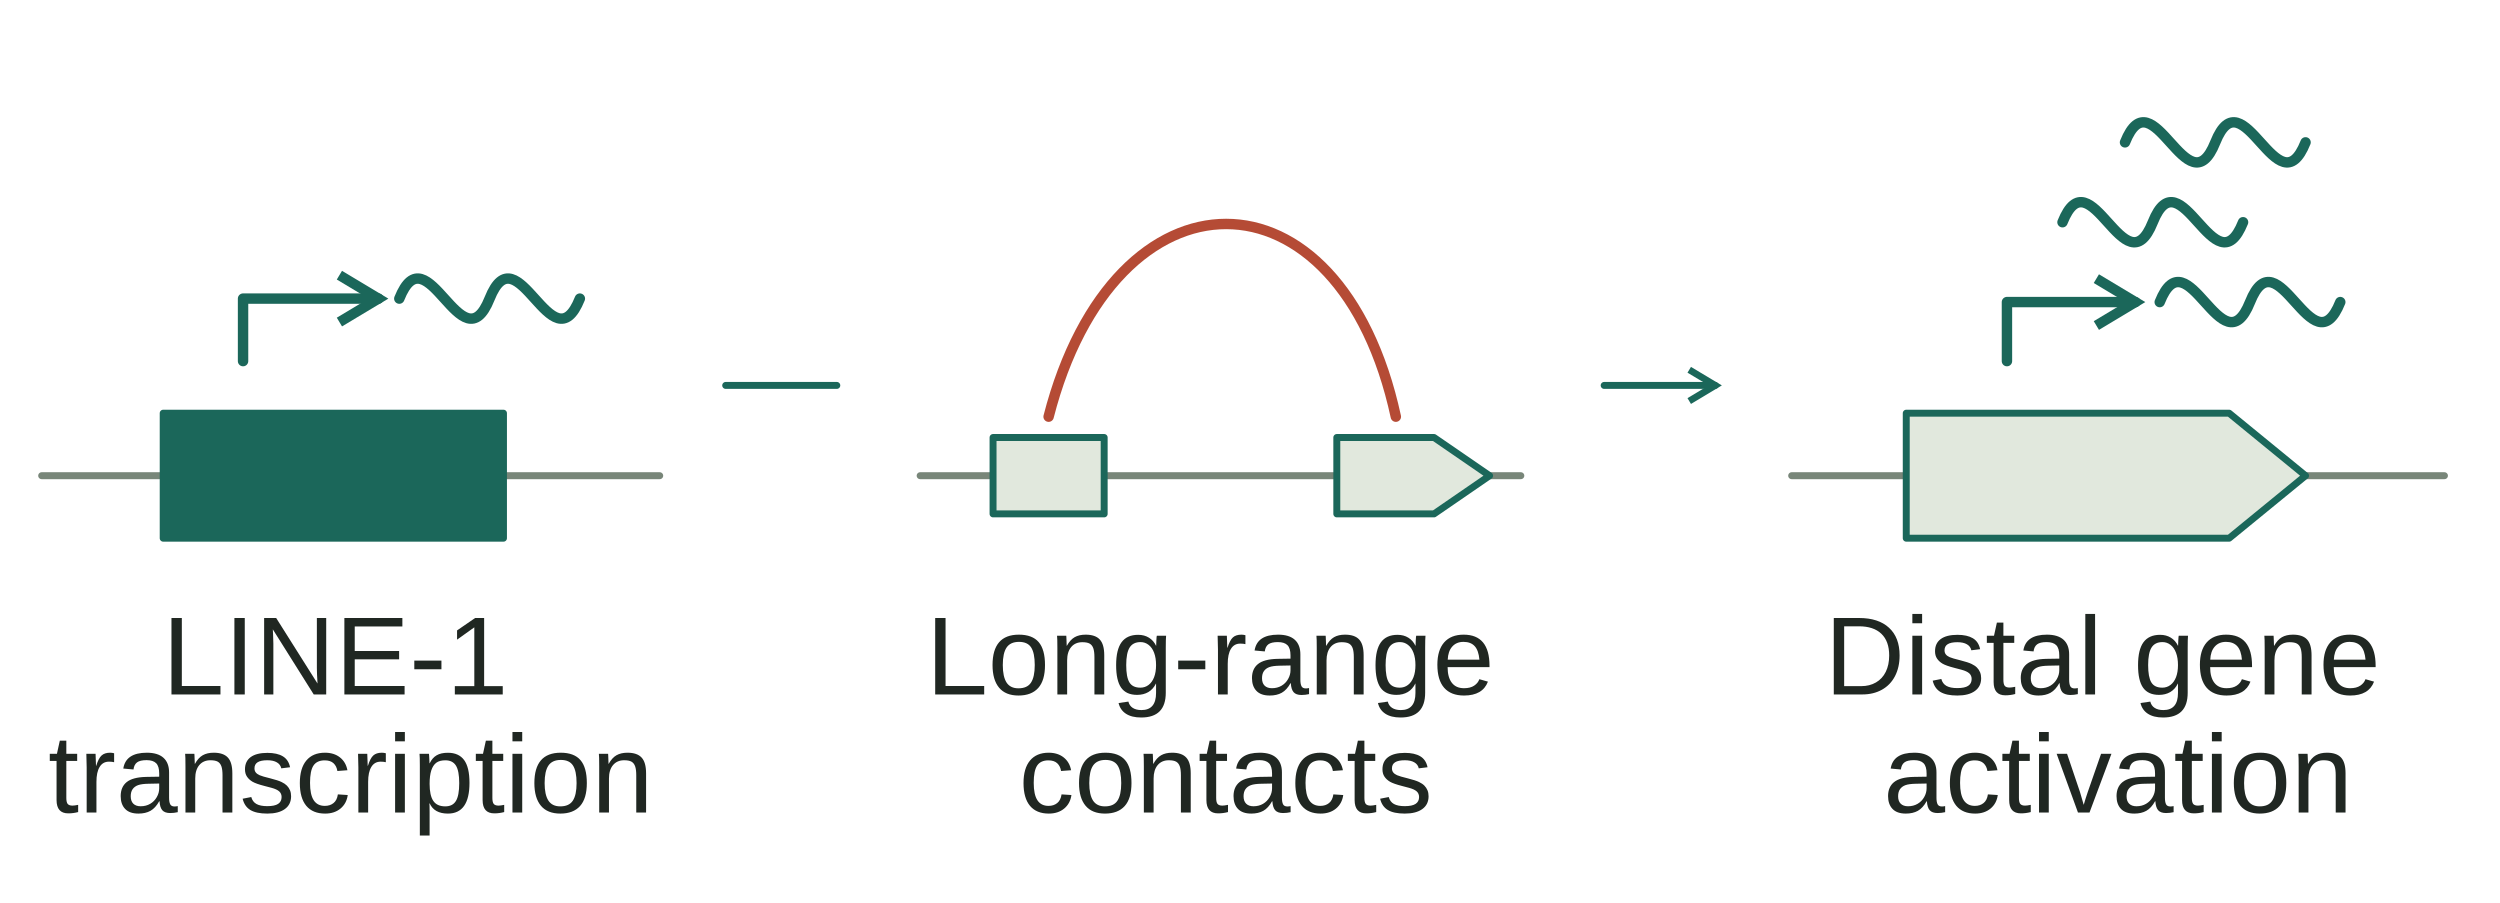
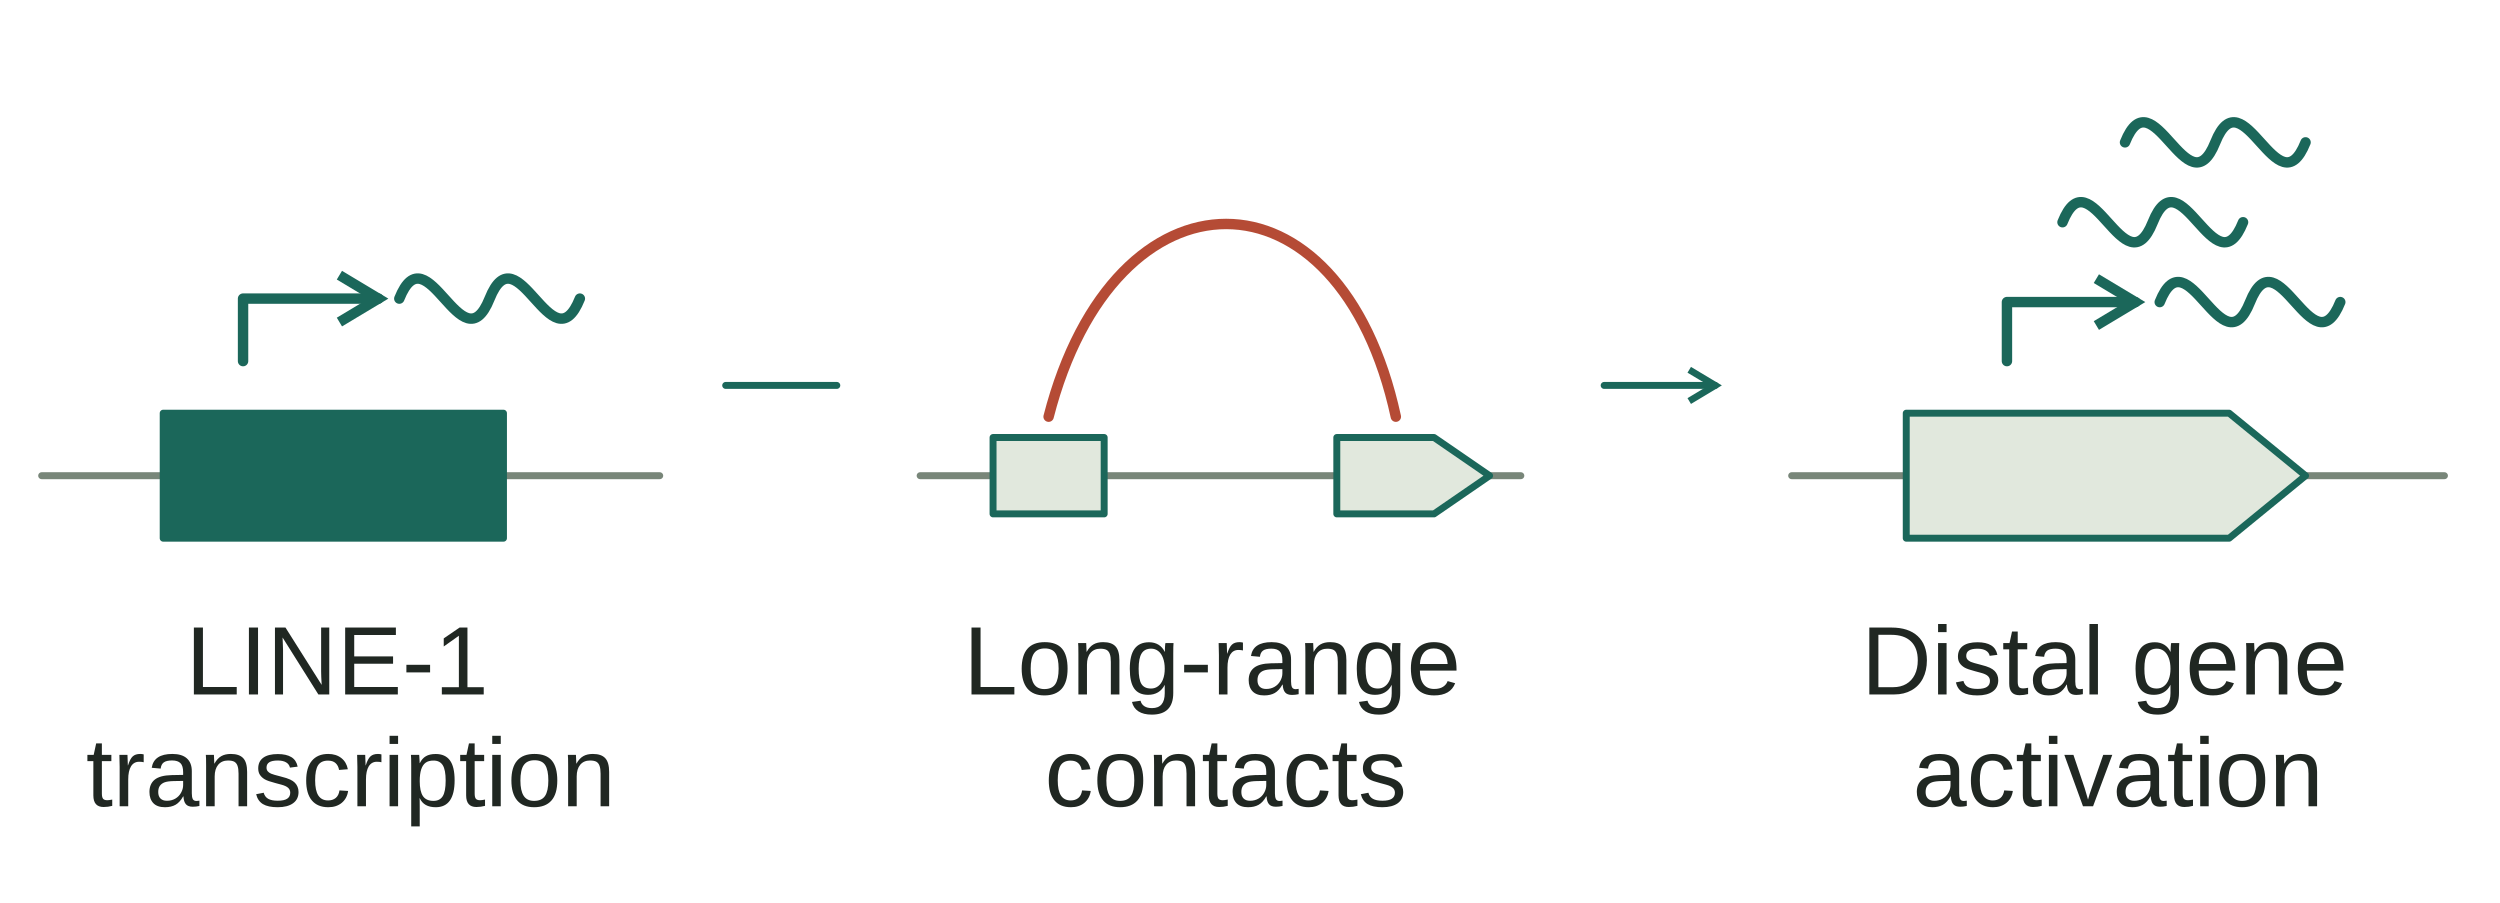
- <svg xmlns="http://www.w3.org/2000/svg" width="720" height="260" viewBox="0 0 720 260" role="img" aria-labelledby="title desc">
+ <svg xmlns="http://www.w3.org/2000/svg" width="720" height="260" viewBox="0 0 720 260" role="img" aria-labelledby="line1-figure-title line1-figure-desc">
  <defs>
-     <marker id="arrow" viewBox="0 0 8 8" refX="6" refY="4" markerWidth="6" markerHeight="6" orient="auto-start-reverse">
+     <marker id="line1-figure-arrow" viewBox="0 0 8 8" refX="6" refY="4" markerWidth="6" markerHeight="6" orient="auto-start-reverse">
      <path d="M1 1 6 4 1 7" fill="none" stroke="#1B675A" stroke-width="1.3" />
    </marker>
  </defs>
  <g fill="none" stroke-linecap="round" stroke-linejoin="round">
    <path d="M12 137H190 M265 137H438 M516 137H704" stroke="#788679" stroke-width="2" />
    <path d="M47 119H145V155H47Z" fill="#1B675A" stroke="#1B675A" stroke-width="2" />
-     <path d="M70 104V86H109" stroke="#1B675A" stroke-width="3" marker-end="url(#arrow)" />
+     <path d="M70 104V86H109" stroke="#1B675A" stroke-width="3" marker-end="url(#line1-figure-arrow)" />
    <path d="M115 86c8-20 18 20 26 0s18 20 26 0" stroke="#1B675A" stroke-width="3" />
    <path d="M286 126H318V148H286Z M385 126H413L429 137 413 148H385Z" fill="#e1e8dd" stroke="#1B675A" stroke-width="2" />
    <path d="M302 120C321 46 386 46 402 120" stroke="#B54B35" stroke-width="3" />
    <path d="M549 119H642L664 137 642 155H549Z" fill="#e1e8dd" stroke="#1B675A" stroke-width="2" />
-     <path d="M578 104V87H615" stroke="#1B675A" stroke-width="3" marker-end="url(#arrow)" />
+     <path d="M578 104V87H615" stroke="#1B675A" stroke-width="3" marker-end="url(#line1-figure-arrow)" />
    <path d="M622 87c8-20 18 20 26 0s18 20 26 0 M594 64c8-20 18 20 26 0s18 20 26 0 M612 41c8-20 18 20 26 0s18 20 26 0" stroke="#1B675A" stroke-width="3" />
-     <path d="M209 111H241 M462 111H494" stroke="#1B675A" stroke-width="2" marker-end="url(#arrow)" />
+     <path d="M209 111H241 M462 111H494" stroke="#1B675A" stroke-width="2" marker-end="url(#line1-figure-arrow)" />
  </g>
-   <g font-family="Arial, Helvetica, sans-serif" font-size="32" fill="#202722" text-anchor="middle">
+   <g class="study-label" font-family="-apple-system, BlinkMacSystemFont, 'Segoe UI', Arial, sans-serif" font-size="28" fill="#202722" text-anchor="middle">
    <text x="101" y="200">
      <tspan x="101">LINE-1</tspan>
-       <tspan x="101" dy="34">transcription</tspan>
+       <tspan x="101" dy="1.15em">transcription</tspan>
    </text>
    <text x="353" y="200">
      <tspan x="353">Long-range</tspan>
-       <tspan x="353" dy="34">contacts</tspan>
+       <tspan x="353" dy="1.15em">contacts</tspan>
    </text>
    <text x="610" y="200">
      <tspan x="610">Distal gene</tspan>
-       <tspan x="610" dy="34">activation</tspan>
+       <tspan x="610" dy="1.15em">activation</tspan>
    </text>
  </g>
</svg>
